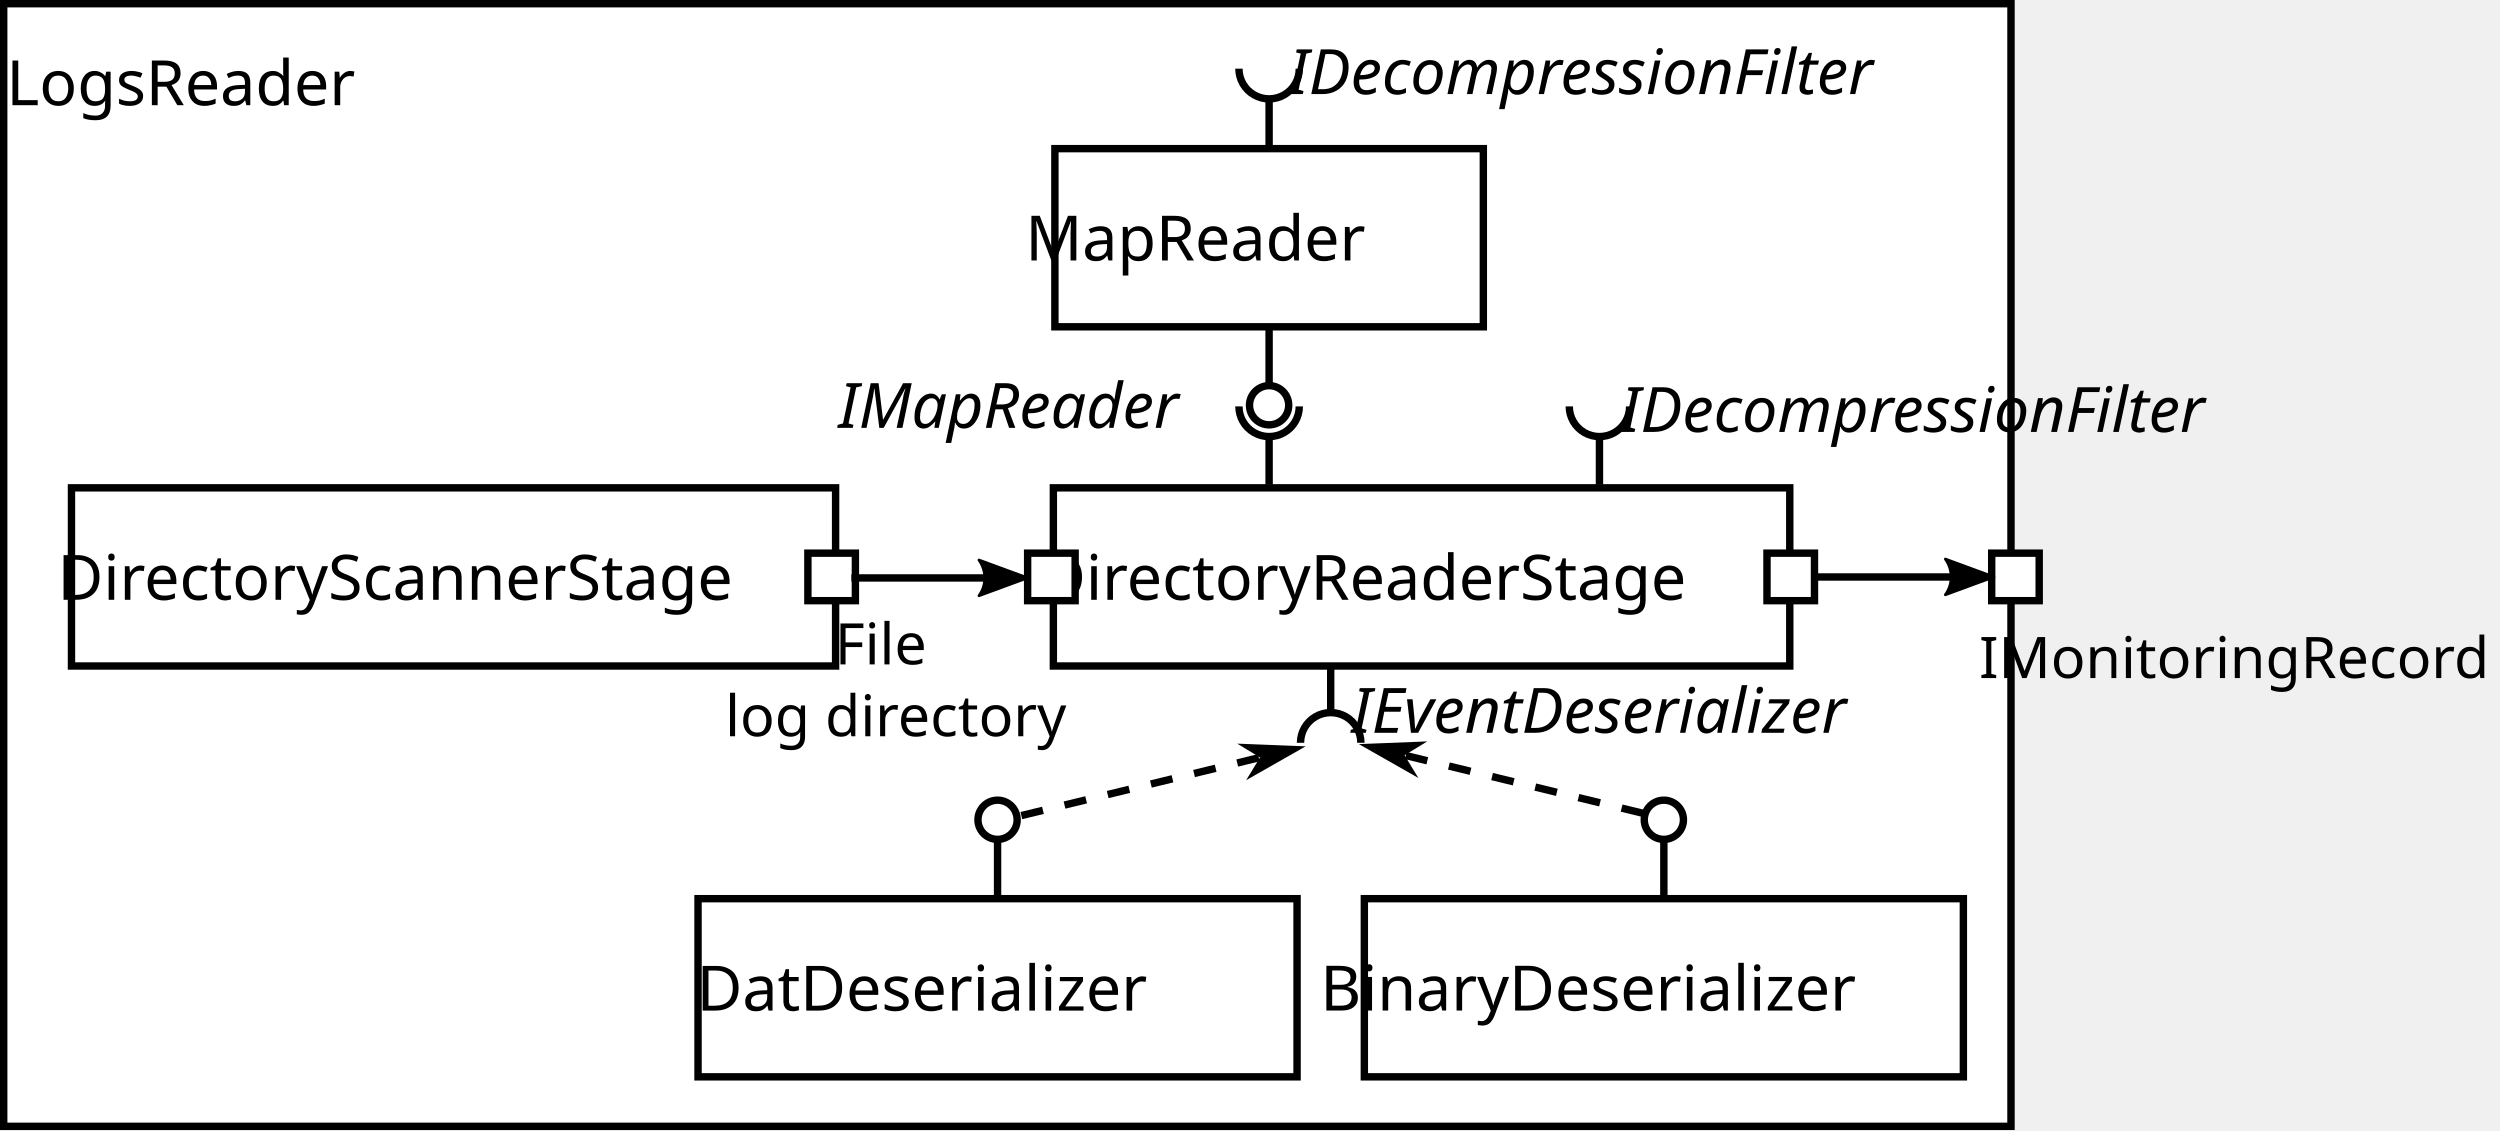
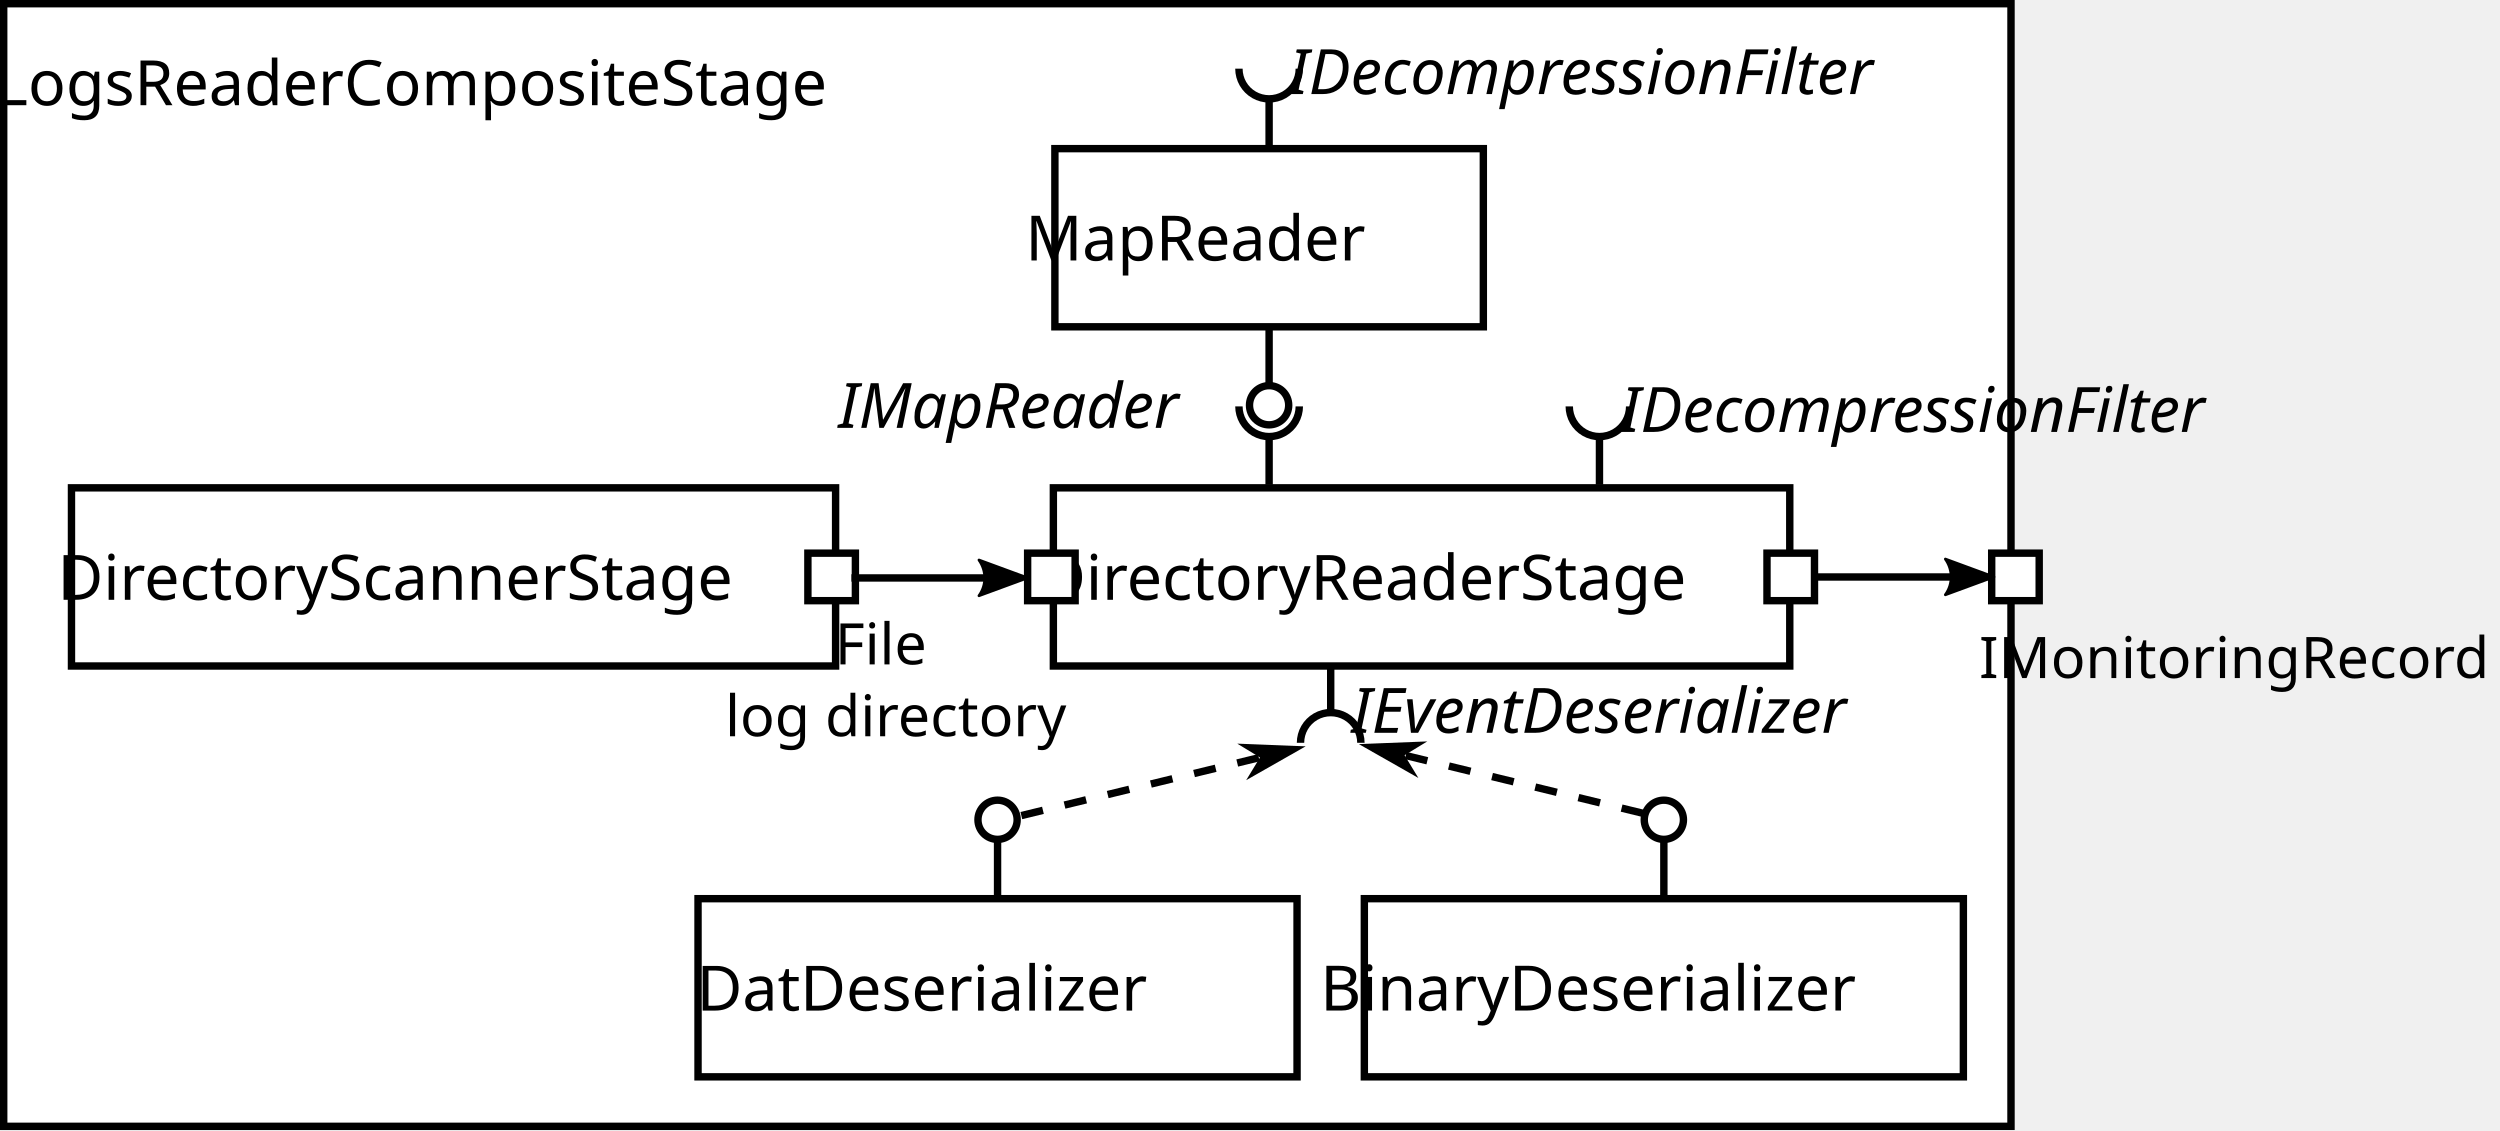
<svg xmlns="http://www.w3.org/2000/svg" width="168.765mm" height="76.284mm" viewBox="0 0 168.765 76.284" version="1.1" id="svg8">
  <defs id="defs2">
    <marker orient="auto" refY="0" refX="0" id="Arrow1Mend" style="overflow:visible">
      <path id="path1098" d="M 0,0 5,-5 -12.5,0 5,5 Z" style="fill:#000000;fill-opacity:1;fill-rule:evenodd;stroke:#000000;stroke-width:1pt;stroke-opacity:1" transform="matrix(-0.4,0,0,-0.4,-4,0)" />
    </marker>
    <marker orient="auto" refY="0" refX="0" id="Arrow2Mend" style="overflow:visible">
      <path id="path1116" style="fill:#000000;fill-opacity:1;fill-rule:evenodd;stroke:#000000;stroke-width:0.625;stroke-linejoin:round;stroke-opacity:1" d="M 8.719,4.034 -2.207,0.016 8.719,-4.002 c -1.745,2.372 -1.735,5.617 -6e-7,8.035 z" transform="scale(-0.6)" />
    </marker>
    <marker orient="auto" refY="0" refX="0" id="Arrow2Lend" style="overflow:visible">
      <path id="path1110" style="fill:#000000;fill-opacity:1;fill-rule:evenodd;stroke:#000000;stroke-width:0.625;stroke-linejoin:round;stroke-opacity:1" d="M 8.719,4.034 -2.207,0.016 8.719,-4.002 c -1.745,2.372 -1.735,5.617 -6e-7,8.035 z" transform="matrix(-1.1,0,0,-1.1,-1.1,0)" />
    </marker>
    <marker orient="auto" refY="0" refX="0" id="Arrow2Mend-9" style="overflow:visible">
      <path id="path1116-1" style="fill:#000000;fill-opacity:1;fill-rule:evenodd;stroke:#000000;stroke-width:0.625;stroke-linejoin:round;stroke-opacity:1" d="M 8.719,4.034 -2.207,0.016 8.719,-4.002 c -1.745,2.372 -1.735,5.617 -6e-7,8.035 z" transform="scale(-0.6)" />
    </marker>
    <marker orient="auto" refY="0" refX="0" id="Arrow2Mend-3" style="overflow:visible">
      <path id="path1116-15" style="fill:#000000;fill-opacity:1;fill-rule:evenodd;stroke:#000000;stroke-width:0.625;stroke-linejoin:round;stroke-opacity:1" d="M 8.719,4.034 -2.207,0.016 8.719,-4.002 c -1.745,2.372 -1.735,5.617 -6e-7,8.035 z" transform="scale(-0.6)" />
    </marker>
    <marker orient="auto" refY="0" refX="0" id="Arrow2Mend-6" style="overflow:visible">
      <path id="path1116-9" style="fill:#000000;fill-opacity:1;fill-rule:evenodd;stroke:#000000;stroke-width:0.625;stroke-linejoin:round;stroke-opacity:1" d="M 8.719,4.034 -2.207,0.016 8.719,-4.002 c -1.745,2.372 -1.735,5.617 -6e-7,8.035 z" transform="scale(-0.6)" />
    </marker>
    <marker orient="auto" refY="0" refX="0" id="Arrow2Mend-4" style="overflow:visible">
      <path id="path1116-6" style="fill:#000000;fill-opacity:1;fill-rule:evenodd;stroke:#000000;stroke-width:0.625;stroke-linejoin:round;stroke-opacity:1" d="M 8.719,4.034 -2.207,0.016 8.719,-4.002 c -1.745,2.372 -1.735,5.617 -6e-7,8.035 z" transform="scale(-0.6)" />
    </marker>
    <marker orient="auto" refY="0" refX="0" id="Arrow2Mend-7" style="overflow:visible">
      <path id="path1116-4" style="fill:#000000;fill-opacity:1;fill-rule:evenodd;stroke:#000000;stroke-width:0.625;stroke-linejoin:round;stroke-opacity:1" d="M 8.719,4.034 -2.207,0.016 8.719,-4.002 c -1.745,2.372 -1.735,5.617 -6e-7,8.035 z" transform="scale(-0.6)" />
    </marker>
    <marker orient="auto" refY="0" refX="0" id="Arrow2Mend-90" style="overflow:visible">
      <path id="path1116-0" style="fill:#000000;fill-opacity:1;fill-rule:evenodd;stroke:#000000;stroke-width:0.625;stroke-linejoin:round;stroke-opacity:1" d="M 8.719,4.034 -2.207,0.016 8.719,-4.002 c -1.745,2.372 -1.735,5.617 -6e-7,8.035 z" transform="scale(-0.6)" />
    </marker>
    <marker orient="auto" refY="0" refX="0" id="Arrow2Mend-69" style="overflow:visible">
      <path id="path1116-03" style="fill:#000000;fill-opacity:1;fill-rule:evenodd;stroke:#000000;stroke-width:0.625;stroke-linejoin:round;stroke-opacity:1" d="M 8.719,4.034 -2.207,0.016 8.719,-4.002 c -1.745,2.372 -1.735,5.617 -6e-7,8.035 z" transform="scale(-0.6)" />
    </marker>
    <marker orient="auto" refY="0" refX="0" id="Arrow2Mend-5" style="overflow:visible">
      <path id="path1116-8" style="fill:#000000;fill-opacity:1;fill-rule:evenodd;stroke:#000000;stroke-width:0.625;stroke-linejoin:round;stroke-opacity:1" d="M 8.719,4.034 -2.207,0.016 8.719,-4.002 c -1.745,2.372 -1.735,5.617 -6e-7,8.035 z" transform="scale(-0.6)" />
    </marker>
    <marker orient="auto" refY="0" refX="0" id="Arrow2Mend-6-1" style="overflow:visible">
      <path id="path1116-9-7" style="fill:#000000;fill-opacity:1;fill-rule:evenodd;stroke:#000000;stroke-width:0.625;stroke-linejoin:round;stroke-opacity:1" d="M 8.719,4.034 -2.207,0.016 8.719,-4.002 c -1.745,2.372 -1.735,5.617 -6e-7,8.035 z" transform="scale(-0.6)" />
    </marker>
    <marker orient="auto" refY="0" refX="0" id="Arrow1Mend-3" style="overflow:visible">
      <path id="path1098-6" d="M 0,0 5,-5 -12.5,0 5,5 Z" style="fill:#000000;fill-opacity:1;fill-rule:evenodd;stroke:#000000;stroke-width:1pt;stroke-opacity:1" transform="matrix(-0.4,0,0,-0.4,-4,0)" />
    </marker>
    <marker orient="auto" refY="0" refX="0" id="Arrow2Mend-6-1-5" style="overflow:visible">
      <path id="path1116-9-7-1" style="fill:#000000;fill-opacity:1;fill-rule:evenodd;stroke:#000000;stroke-width:0.625;stroke-linejoin:round;stroke-opacity:1" d="M 8.719,4.034 -2.207,0.016 8.719,-4.002 c -1.745,2.372 -1.735,5.617 -6e-7,8.035 z" transform="scale(-0.6)" />
    </marker>
  </defs>
  <g id="layer1" transform="translate(-17.89286,4.875)">
    <rect style="fill:#ffffff;fill-opacity:1;stroke:#000000;stroke-width:0.5;stroke-miterlimit:4;stroke-dasharray:none;stroke-dashoffset:0;stroke-opacity:1" id="rect4067" width="135.504" height="75.784" x="18.143" y="-4.625" />
-     <text xml:space="preserve" style="font-style:normal;font-variant:normal;font-weight:normal;font-stretch:normal;font-size:4.233px;line-height:1.25;font-family:'Trebuchet MS';-inkscape-font-specification:'Trebuchet MS';text-align:center;letter-spacing:0px;word-spacing:0px;text-anchor:middle;fill:#000000;fill-opacity:1;stroke:none;stroke-width:0.265" x="32.853" y="2.23" id="text845">
-       <tspan id="tspan843" x="32.853" y="2.23" style="stroke-width:0.265">LogsReader</tspan>
+     <text xml:space="preserve" style="font-style:normal;font-variant:normal;font-weight:normal;font-stretch:normal;font-size:4.233px;line-height:1.25;font-family:'Trebuchet MS';-inkscape-font-specification:'Trebuchet MS';text-align:center;letter-spacing:0px;word-spacing:0px;text-anchor:middle;fill:#000000;fill-opacity:1;stroke:none;stroke-width:0.265" x="48.393" y="2.229" id="text845">
+       <tspan id="tspan843" x="48.393" y="2.229" style="stroke-width:0.265">LogsReaderCompositeStage</tspan>
    </text>
    <g id="g918" transform="translate(-237.3353,-10.69078)">
      <rect y="38.748" x="260.053" height="12.027" width="51.583" id="rect855-62" style="fill:#ffffff;fill-opacity:1;stroke:#000000;stroke-width:0.5;stroke-miterlimit:4;stroke-dasharray:none;stroke-dashoffset:0;stroke-opacity:1" />
      <text id="text849" y="46.301" x="285.756" style="font-style:normal;font-variant:normal;font-weight:normal;font-stretch:normal;font-size:4.233px;line-height:1.25;font-family:'Trebuchet MS';-inkscape-font-specification:'Trebuchet MS';text-align:center;letter-spacing:0px;word-spacing:0px;text-anchor:middle;fill:#000000;fill-opacity:1;stroke:none;stroke-width:0.265" xml:space="preserve">
        <tspan style="stroke-width:0.265" y="46.301" x="285.756" id="tspan847">DirectoryScannerStage</tspan>
      </text>
    </g>
    <g id="g913" transform="translate(-226.9118,-10.69078)">
      <rect y="38.748" x="315.913" height="12.027" width="49.712" id="rect855-9" style="fill:#ffffff;fill-opacity:1;stroke:#000000;stroke-width:0.5;stroke-miterlimit:4;stroke-dasharray:none;stroke-dashoffset:0;stroke-opacity:1" />
      <text id="text853" y="46.301" x="340.68" style="font-style:normal;font-variant:normal;font-weight:normal;font-stretch:normal;font-size:4.233px;line-height:1.25;font-family:'Trebuchet MS';-inkscape-font-specification:'Trebuchet MS';text-align:center;letter-spacing:0px;word-spacing:0px;text-anchor:middle;fill:#000000;fill-opacity:1;stroke:none;stroke-width:0.265" xml:space="preserve">
        <tspan style="stroke-width:0.265" y="46.301" x="340.68" id="tspan851">DirectoryReaderStage</tspan>
      </text>
    </g>
    <rect style="fill:#ffffff;fill-opacity:1;stroke:#000000;stroke-width:0.5;stroke-miterlimit:4;stroke-dasharray:none;stroke-dashoffset:0;stroke-opacity:1" id="rect960" width="3.207" height="3.207" x="152.344" y="32.467" />
    <rect style="fill:#ffffff;fill-opacity:1;stroke:#000000;stroke-width:0.5;stroke-miterlimit:4;stroke-dasharray:none;stroke-dashoffset:0;stroke-opacity:1" id="rect960-1" width="3.207" height="3.207" x="72.43" y="32.467" />
    <rect style="fill:#ffffff;fill-opacity:1;stroke:#000000;stroke-width:0.5;stroke-miterlimit:4;stroke-dasharray:none;stroke-dashoffset:0;stroke-opacity:1" id="rect960-0" width="3.207" height="3.207" x="87.264" y="32.467" />
    <rect style="fill:#ffffff;fill-opacity:1;stroke:#000000;stroke-width:0.5;stroke-miterlimit:4;stroke-dasharray:none;stroke-dashoffset:0;stroke-opacity:1" id="rect960-13" width="3.207" height="3.207" x="137.175" y="32.467" />
    <path style="fill:none;stroke:#000000;stroke-width:0.5;stroke-linecap:butt;stroke-linejoin:miter;stroke-miterlimit:4;stroke-dasharray:none;stroke-opacity:1;marker-end:url(#Arrow2Mend)" d="m 75.37,34.14 h 11.225" id="path1087" />
    <path style="fill:none;stroke:#000000;stroke-width:0.5;stroke-linecap:butt;stroke-linejoin:miter;stroke-miterlimit:4;stroke-dasharray:none;stroke-opacity:1;marker-end:url(#Arrow2Mend-9)" d="m 140.607,34.075 h 11.225" id="path1087-3" />
    <g id="g4543" transform="translate(9.5401204e-6,6.142113)">
      <g transform="translate(-49.89286,37.04167)" id="g4263">
        <rect style="fill:#ffffff;fill-opacity:1;stroke:#000000;stroke-width:0.5;stroke-miterlimit:4;stroke-dasharray:none;stroke-dashoffset:0;stroke-opacity:1" id="rect855-35-2-7" width="40.438" height="12.027" x="159.887" y="12.607" />
        <text xml:space="preserve" style="font-style:normal;font-variant:normal;font-weight:normal;font-stretch:normal;font-size:4.233px;line-height:1.25;font-family:'Trebuchet MS';-inkscape-font-specification:'Trebuchet MS';text-align:center;letter-spacing:0px;word-spacing:0px;text-anchor:middle;fill:#000000;fill-opacity:1;stroke:none;stroke-width:0.265" x="179.951" y="20.16" id="text829-5-7">
          <tspan id="tspan827-9-4" x="179.951" y="20.16" style="stroke-width:0.265">BinaryDeserializer</tspan>
        </text>
      </g>
      <g id="g4525">
        <path style="fill:none;stroke:#000000;stroke-width:0.5;stroke-linecap:butt;stroke-linejoin:miter;stroke-miterlimit:4;stroke-dasharray:none;stroke-opacity:1" d="m 130.213,45.268 v 4.347" id="path4297" />
        <circle style="fill:#ffffff;fill-opacity:1;stroke:#000000;stroke-width:0.5;stroke-miterlimit:4;stroke-dasharray:none;stroke-dashoffset:0;stroke-opacity:1" id="path4295" cx="130.213" cy="44.323" r="1.323" />
      </g>
    </g>
    <g id="g4553" transform="translate(1.335144e-6,6.142113)">
      <g id="g4521">
        <rect style="fill:#ffffff;fill-opacity:1;stroke:#000000;stroke-width:0.5;stroke-miterlimit:4;stroke-dasharray:none;stroke-dashoffset:0;stroke-opacity:1" id="rect855-35-2-7-1" width="40.438" height="12.027" x="65.014" y="49.649" />
        <text xml:space="preserve" style="font-style:normal;font-variant:normal;font-weight:normal;font-stretch:normal;font-size:4.233px;line-height:1.25;font-family:'Trebuchet MS';-inkscape-font-specification:'Trebuchet MS';text-align:center;letter-spacing:0px;word-spacing:0px;text-anchor:middle;fill:#000000;fill-opacity:1;stroke:none;stroke-width:0.265" x="85.079" y="57.202" id="text829-5-7-9">
          <tspan id="tspan827-9-4-1" x="85.079" y="57.202" style="stroke-width:0.265">DatDeserializer</tspan>
        </text>
      </g>
      <g id="g4534">
        <g id="g4529">
          <path id="path4297-7" d="m 85.234,45.268 v 4.347" style="fill:none;stroke:#000000;stroke-width:0.5;stroke-linecap:butt;stroke-linejoin:miter;stroke-miterlimit:4;stroke-dasharray:none;stroke-opacity:1" />
          <circle r="1.323" cy="44.323" cx="85.234" id="path4295-8" style="fill:#ffffff;fill-opacity:1;stroke:#000000;stroke-width:0.5;stroke-miterlimit:4;stroke-dasharray:none;stroke-dashoffset:0;stroke-opacity:1" />
        </g>
      </g>
    </g>
    <g id="g4430" transform="matrix(1,0,0,-1,-73.42156,38.50297)">
      <path id="path4297-3-8" d="M 176.987,14.999 V 10.653" style="fill:none;stroke:#000000;stroke-width:0.5;stroke-linecap:butt;stroke-linejoin:miter;stroke-miterlimit:4;stroke-dasharray:none;stroke-opacity:1" />
      <path d="m 179.025,-15.944 a 2.038,2.038 0 0 1 -1.019,1.765 2.038,2.038 0 0 1 -2.038,0 2.038,2.038 0 0 1 -1.019,-1.765" transform="scale(1,-1)" id="path4295-9-3" style="fill:#ffffff;fill-opacity:1;stroke:#000000;stroke-width:0.5;stroke-miterlimit:4;stroke-dasharray:none;stroke-dashoffset:0;stroke-opacity:1" />
    </g>
    <g id="g4502" transform="translate(0,0.3002801)">
      <g transform="translate(-1.889881,6.236607)" id="g4099">
        <rect style="fill:#ffffff;fill-opacity:1;stroke:#000000;stroke-width:0.5;stroke-miterlimit:4;stroke-dasharray:none;stroke-dashoffset:0;stroke-opacity:1" id="rect855-9-0" width="28.923" height="12.027" x="90.994" y="-1.378" />
        <text xml:space="preserve" style="font-style:normal;font-variant:normal;font-weight:normal;font-stretch:normal;font-size:4.233px;line-height:1.25;font-family:'Trebuchet MS';-inkscape-font-specification:'Trebuchet MS';text-align:center;letter-spacing:0px;word-spacing:0px;text-anchor:middle;fill:#000000;fill-opacity:1;stroke:none;stroke-width:0.265" x="105.435" y="6.175" id="text853-4">
          <tspan id="tspan851-1" x="105.435" y="6.175" style="stroke-width:0.265">MapReader</tspan>
        </text>
      </g>
      <g id="g4493">
        <path style="fill:none;stroke:#000000;stroke-width:0.5;stroke-linecap:butt;stroke-linejoin:miter;stroke-miterlimit:4;stroke-dasharray:none;stroke-opacity:1" d="M 103.565,21.236 V 16.889" id="path4297-3" />
        <circle style="fill:#ffffff;fill-opacity:1;stroke:#000000;stroke-width:0.5;stroke-miterlimit:4;stroke-dasharray:none;stroke-dashoffset:0;stroke-opacity:1" id="path4295-9" cx="103.565" cy="-22.181" r="1.323" transform="scale(1,-1)" />
      </g>
    </g>
    <g transform="translate(-69.26381,29.32366)" id="g4430-8">
      <path id="path4297-3-8-4" d="M 176.987,14.999 V 10.653" style="fill:none;stroke:#000000;stroke-width:0.5;stroke-linecap:butt;stroke-linejoin:miter;stroke-miterlimit:4;stroke-dasharray:none;stroke-opacity:1" />
      <path d="m 179.025,-15.944 a 2.038,2.038 0 0 1 -1.019,1.765 2.038,2.038 0 0 1 -2.038,0 2.038,2.038 0 0 1 -1.019,-1.765" transform="scale(1,-1)" id="path4295-9-3-0" style="fill:#ffffff;fill-opacity:1;stroke:#000000;stroke-width:0.5;stroke-miterlimit:4;stroke-dasharray:none;stroke-dashoffset:0;stroke-opacity:1" />
    </g>
    <g transform="matrix(1,0,0,-1,-51.12096,38.50297)" id="g4430-0">
      <path id="path4297-3-8-8" d="M 176.987,14.999 V 10.653" style="fill:none;stroke:#000000;stroke-width:0.5;stroke-linecap:butt;stroke-linejoin:miter;stroke-miterlimit:4;stroke-dasharray:none;stroke-opacity:1" />
      <path d="m 179.025,-15.944 a 2.038,2.038 0 0 1 -1.019,1.765 2.038,2.038 0 0 1 -2.038,0 2.038,2.038 0 0 1 -1.019,-1.765" transform="scale(1,-1)" id="path4295-9-3-6" style="fill:#ffffff;fill-opacity:1;stroke:#000000;stroke-width:0.5;stroke-miterlimit:4;stroke-dasharray:none;stroke-dashoffset:0;stroke-opacity:1" />
    </g>
    <text xml:space="preserve" style="font-style:italic;font-variant:normal;font-weight:normal;font-stretch:normal;font-size:4.233px;line-height:1.25;font-family:'Trebuchet MS';-inkscape-font-specification:'Trebuchet MS Italic';text-align:center;letter-spacing:0px;word-spacing:0px;text-anchor:middle;fill:#000000;fill-opacity:1;stroke:none;stroke-width:0.265" x="88.73" y="24.007" id="text4557">
      <tspan id="tspan4555" x="88.73" y="24.007" style="font-style:italic;font-variant:normal;font-weight:normal;font-stretch:normal;font-family:'Trebuchet MS';-inkscape-font-specification:'Trebuchet MS Italic';stroke-width:0.265">IMapReader</tspan>
    </text>
    <text xml:space="preserve" style="font-style:italic;font-variant:normal;font-weight:normal;font-stretch:normal;font-size:4.233px;line-height:1.25;font-family:'Trebuchet MS';-inkscape-font-specification:'Trebuchet MS Italic';text-align:center;letter-spacing:0px;word-spacing:0px;text-anchor:middle;fill:#000000;fill-opacity:1;stroke:none;stroke-width:0.265" x="149.752" y="24.278" id="text4557-5">
      <tspan id="tspan4555-0" x="149.752" y="24.278" style="font-style:italic;font-variant:normal;font-weight:normal;font-stretch:normal;font-family:'Trebuchet MS';-inkscape-font-specification:'Trebuchet MS Italic';stroke-width:0.265">IDecompressionFilter</tspan>
    </text>
    <text xml:space="preserve" style="font-style:italic;font-variant:normal;font-weight:normal;font-stretch:normal;font-size:4.233px;line-height:1.25;font-family:'Trebuchet MS';-inkscape-font-specification:'Trebuchet MS Italic';text-align:center;letter-spacing:0px;word-spacing:0px;text-anchor:middle;fill:#000000;fill-opacity:1;stroke:none;stroke-width:0.265" x="128.585" y="44.594" id="text4557-5-5">
      <tspan id="tspan4555-0-9" x="128.585" y="44.594" style="font-style:italic;font-variant:normal;font-weight:normal;font-stretch:normal;font-family:'Trebuchet MS';-inkscape-font-specification:'Trebuchet MS Italic';stroke-width:0.265">IEventDeserializer</tspan>
    </text>
    <path style="fill:none;stroke:#000000;stroke-width:0.5;stroke-linecap:butt;stroke-linejoin:miter;stroke-miterlimit:4;stroke-dasharray:1.5, 1.5;stroke-dashoffset:0;stroke-opacity:1;marker-end:url(#Arrow1Mend)" d="M 86.84,50.182 105.077,45.74" id="path4638" />
    <path style="fill:none;stroke:#000000;stroke-width:0.5;stroke-linecap:butt;stroke-linejoin:miter;stroke-miterlimit:4;stroke-dasharray:1.5, 1.5;stroke-dashoffset:0;stroke-opacity:1;marker-end:url(#Arrow1Mend-3)" d="M 128.819,50.032 110.582,45.59" id="path4638-7" />
    <g transform="matrix(1,0,0,-1,-73.42156,15.70567)" id="g4430-0-8">
      <path id="path4297-3-8-8-7" d="M 176.987,14.999 V 10.653" style="fill:none;stroke:#000000;stroke-width:0.5;stroke-linecap:butt;stroke-linejoin:miter;stroke-miterlimit:4;stroke-dasharray:none;stroke-opacity:1" />
      <path d="m 179.025,-15.944 a 2.038,2.038 0 0 1 -1.019,1.765 2.038,2.038 0 0 1 -2.038,0 2.038,2.038 0 0 1 -1.019,-1.765" transform="scale(1,-1)" id="path4295-9-3-6-2" style="fill:#ffffff;fill-opacity:1;stroke:#000000;stroke-width:0.5;stroke-miterlimit:4;stroke-dasharray:none;stroke-dashoffset:0;stroke-opacity:1" />
    </g>
    <text xml:space="preserve" style="font-style:italic;font-variant:normal;font-weight:normal;font-stretch:normal;font-size:4.233px;line-height:1.25;font-family:'Trebuchet MS';-inkscape-font-specification:'Trebuchet MS Italic';text-align:center;letter-spacing:0px;word-spacing:0px;text-anchor:middle;fill:#000000;fill-opacity:1;stroke:none;stroke-width:0.265" x="127.357" y="1.48" id="text4557-5-6">
      <tspan id="tspan4555-0-6" x="127.357" y="1.48" style="font-style:italic;font-variant:normal;font-weight:normal;font-stretch:normal;font-family:'Trebuchet MS';-inkscape-font-specification:'Trebuchet MS Italic';stroke-width:0.265">IDecompressionFilter</tspan>
    </text>
    <text xml:space="preserve" style="font-style:normal;font-variant:normal;font-weight:normal;font-stretch:normal;font-size:3.881px;line-height:1.25;font-family:'Trebuchet MS';-inkscape-font-specification:'Trebuchet MS';text-align:center;letter-spacing:0px;word-spacing:0px;text-anchor:middle;fill:#000000;fill-opacity:1;stroke:none;stroke-width:0.265" x="80.887" y="39.976" id="text5330">
      <tspan id="tspan5328" x="80.887" y="39.976" style="font-size:3.881px;stroke-width:0.265">File</tspan>
      <tspan x="80.887" y="44.827" style="font-size:3.881px;stroke-width:0.265" id="tspan5841">log directory</tspan>
    </text>
    <text xml:space="preserve" style="font-style:normal;font-variant:normal;font-weight:normal;font-stretch:normal;font-size:3.881px;line-height:1.25;font-family:'Trebuchet MS';-inkscape-font-specification:'Trebuchet MS';text-align:center;letter-spacing:0px;word-spacing:0px;text-anchor:middle;fill:#000000;fill-opacity:1;stroke:none;stroke-width:0.265" x="171.238" y="40.897" id="text5330-2">
      <tspan id="tspan5328-9" x="171.238" y="40.897" style="font-size:3.881px;stroke-width:0.265">IMonitoringRecord</tspan>
    </text>
  </g>
</svg>
